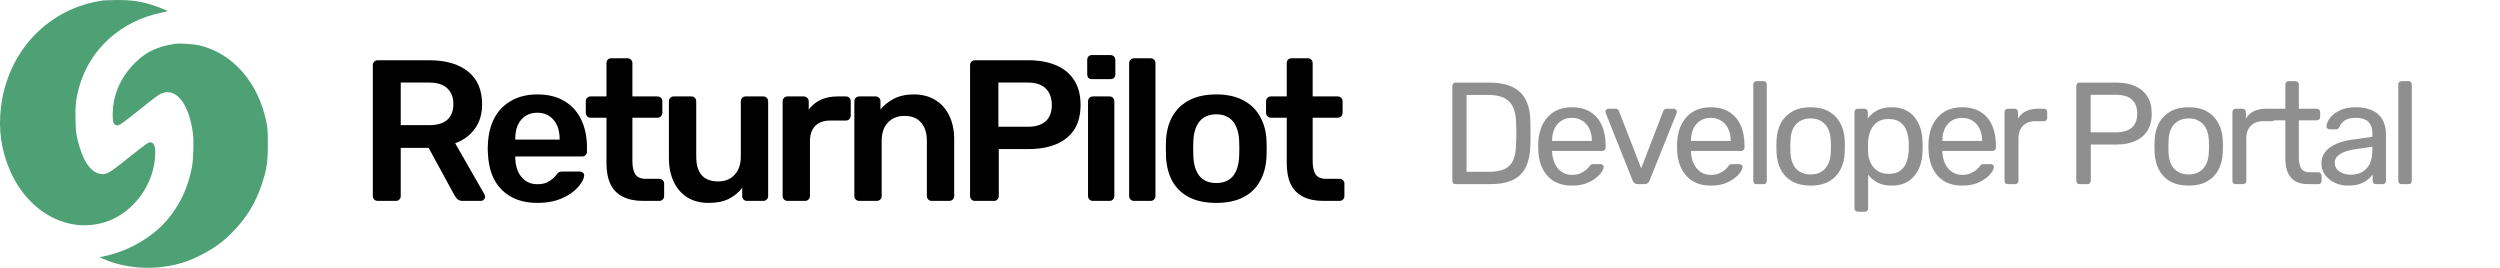
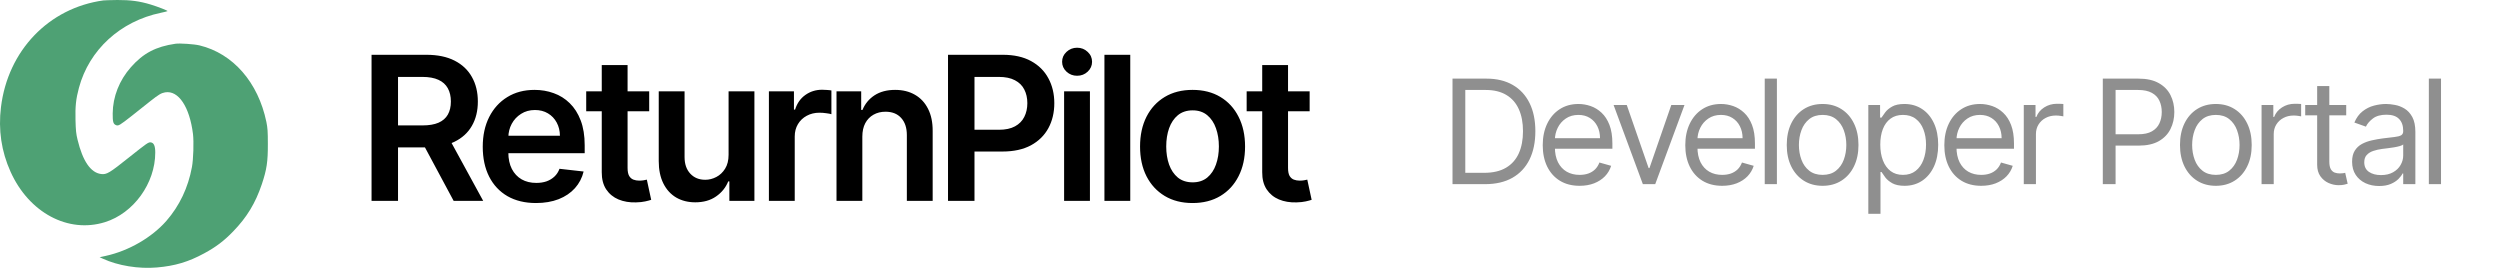
<svg xmlns="http://www.w3.org/2000/svg" width="224" height="24" viewBox="0 0 224 24" fill="none">
  <path d="M9.264 0.038C4.373 0.708 0.703 4.532 0.087 9.599C-0.162 11.633 0.122 13.564 0.945 15.387C2.597 19.058 6.102 20.932 9.4 19.906C11.969 19.109 13.911 16.426 13.911 13.666C13.911 13.06 13.781 12.78 13.491 12.754C13.296 12.735 13.136 12.85 11.596 14.074C9.791 15.514 9.56 15.655 9.051 15.591C8.121 15.47 7.411 14.431 6.949 12.518C6.819 11.989 6.789 11.69 6.765 10.766C6.736 9.529 6.801 8.879 7.073 7.866C7.985 4.468 10.785 1.9 14.409 1.148C14.728 1.077 15.001 1.014 15.012 0.995C15.048 0.956 14.172 0.612 13.509 0.408C12.526 0.109 11.691 -0.006 10.519 0C9.927 0.007 9.364 0.026 9.264 0.038Z" fill="#4EA174" />
  <path d="M15.717 3.92C13.959 4.175 12.834 4.768 11.732 6.017C10.691 7.196 10.11 8.662 10.098 10.16C10.092 10.925 10.146 11.11 10.395 11.212C10.608 11.301 10.726 11.231 11.821 10.37C12.366 9.937 13.112 9.351 13.467 9.064C14.237 8.458 14.444 8.337 14.799 8.274C15.989 8.076 16.99 9.574 17.292 12.009C17.375 12.703 17.327 14.284 17.197 14.973C16.854 16.821 16.09 18.427 14.918 19.778C13.609 21.276 11.543 22.474 9.477 22.927L8.926 23.048L9.21 23.176C10.566 23.807 12.437 24.106 14.047 23.966C15.687 23.826 16.889 23.462 18.287 22.704C19.34 22.137 20.075 21.582 20.886 20.741C22.123 19.466 22.887 18.204 23.461 16.502C23.899 15.196 24.006 14.488 24 12.901C24 11.766 23.976 11.467 23.869 10.931C23.135 7.381 20.88 4.793 17.878 4.067C17.398 3.952 16.102 3.863 15.717 3.92Z" fill="#4EA174" />
-   <path d="M33.836 18C33.716 18 33.614 17.958 33.53 17.874C33.446 17.79 33.404 17.688 33.404 17.568V5.85C33.404 5.718 33.446 5.61 33.53 5.526C33.614 5.442 33.716 5.4 33.836 5.4H38.498C39.95 5.4 41.096 5.736 41.936 6.408C42.776 7.08 43.196 8.058 43.196 9.342C43.196 10.23 42.974 10.968 42.53 11.556C42.098 12.144 41.516 12.57 40.784 12.834L43.412 17.424C43.448 17.496 43.466 17.562 43.466 17.622C43.466 17.73 43.424 17.82 43.34 17.892C43.268 17.964 43.184 18 43.088 18H41.45C41.246 18 41.09 17.946 40.982 17.838C40.874 17.73 40.79 17.622 40.73 17.514L38.408 13.248H35.906V17.568C35.906 17.688 35.864 17.79 35.78 17.874C35.708 17.958 35.606 18 35.474 18H33.836ZM35.906 11.214H38.444C39.176 11.214 39.722 11.052 40.082 10.728C40.442 10.392 40.622 9.924 40.622 9.324C40.622 8.724 40.442 8.256 40.082 7.92C39.734 7.572 39.188 7.398 38.444 7.398H35.906V11.214ZM48.146 18.18C46.814 18.18 45.758 17.796 44.978 17.028C44.198 16.26 43.778 15.168 43.718 13.752C43.706 13.632 43.7 13.482 43.7 13.302C43.7 13.11 43.706 12.96 43.718 12.852C43.766 11.952 43.97 11.172 44.33 10.512C44.702 9.852 45.212 9.348 45.86 9C46.508 8.64 47.27 8.46 48.146 8.46C49.118 8.46 49.934 8.664 50.594 9.072C51.254 9.468 51.752 10.026 52.088 10.746C52.424 11.454 52.592 12.276 52.592 13.212V13.59C52.592 13.71 52.55 13.812 52.466 13.896C52.382 13.98 52.274 14.022 52.142 14.022H46.166C46.166 14.022 46.166 14.04 46.166 14.076C46.166 14.112 46.166 14.142 46.166 14.166C46.178 14.586 46.256 14.976 46.4 15.336C46.556 15.684 46.778 15.966 47.066 16.182C47.366 16.398 47.72 16.506 48.128 16.506C48.464 16.506 48.746 16.458 48.974 16.362C49.202 16.254 49.388 16.134 49.532 16.002C49.676 15.87 49.778 15.762 49.838 15.678C49.946 15.534 50.03 15.45 50.09 15.426C50.162 15.39 50.264 15.372 50.396 15.372H51.944C52.064 15.372 52.16 15.408 52.232 15.48C52.316 15.552 52.352 15.642 52.34 15.75C52.328 15.942 52.226 16.176 52.034 16.452C51.854 16.728 51.59 16.998 51.242 17.262C50.894 17.526 50.456 17.748 49.928 17.928C49.412 18.096 48.818 18.18 48.146 18.18ZM46.166 12.51H50.144V12.456C50.144 11.988 50.066 11.58 49.91 11.232C49.754 10.884 49.526 10.608 49.226 10.404C48.926 10.2 48.566 10.098 48.146 10.098C47.726 10.098 47.366 10.2 47.066 10.404C46.766 10.608 46.538 10.884 46.382 11.232C46.238 11.58 46.166 11.988 46.166 12.456V12.51ZM57.617 18C56.897 18 56.291 17.874 55.799 17.622C55.307 17.37 54.941 16.998 54.701 16.506C54.461 16.002 54.341 15.378 54.341 14.634V10.548H52.919C52.799 10.548 52.697 10.506 52.613 10.422C52.529 10.338 52.487 10.236 52.487 10.116V9.072C52.487 8.952 52.529 8.85 52.613 8.766C52.697 8.682 52.799 8.64 52.919 8.64H54.341V5.652C54.341 5.532 54.377 5.43 54.449 5.346C54.533 5.262 54.641 5.22 54.773 5.22H56.231C56.351 5.22 56.453 5.262 56.537 5.346C56.621 5.43 56.663 5.532 56.663 5.652V8.64H58.913C59.033 8.64 59.135 8.682 59.219 8.766C59.303 8.85 59.345 8.952 59.345 9.072V10.116C59.345 10.236 59.303 10.338 59.219 10.422C59.135 10.506 59.033 10.548 58.913 10.548H56.663V14.454C56.663 14.946 56.747 15.33 56.915 15.606C57.095 15.882 57.401 16.02 57.833 16.02H59.075C59.195 16.02 59.297 16.062 59.381 16.146C59.465 16.23 59.507 16.332 59.507 16.452V17.568C59.507 17.688 59.465 17.79 59.381 17.874C59.297 17.958 59.195 18 59.075 18H57.617ZM63.498 18.18C62.766 18.18 62.13 18.018 61.59 17.694C61.062 17.358 60.654 16.89 60.366 16.29C60.078 15.678 59.934 14.958 59.934 14.13V9.072C59.934 8.952 59.976 8.85 60.06 8.766C60.144 8.682 60.246 8.64 60.366 8.64H61.95C62.082 8.64 62.184 8.682 62.256 8.766C62.34 8.85 62.382 8.952 62.382 9.072V14.022C62.382 15.51 63.036 16.254 64.344 16.254C64.968 16.254 65.46 16.056 65.82 15.66C66.192 15.264 66.378 14.718 66.378 14.022V9.072C66.378 8.952 66.42 8.85 66.504 8.766C66.588 8.682 66.69 8.64 66.81 8.64H68.394C68.514 8.64 68.616 8.682 68.7 8.766C68.784 8.85 68.826 8.952 68.826 9.072V17.568C68.826 17.688 68.784 17.79 68.7 17.874C68.616 17.958 68.514 18 68.394 18H66.936C66.804 18 66.696 17.958 66.612 17.874C66.54 17.79 66.504 17.688 66.504 17.568V16.83C66.18 17.25 65.778 17.58 65.298 17.82C64.818 18.06 64.218 18.18 63.498 18.18ZM70.556 18C70.436 18 70.334 17.958 70.25 17.874C70.166 17.79 70.124 17.688 70.124 17.568V9.09C70.124 8.958 70.166 8.85 70.25 8.766C70.334 8.682 70.436 8.64 70.556 8.64H72.014C72.134 8.64 72.236 8.682 72.32 8.766C72.416 8.85 72.464 8.958 72.464 9.09V9.828C72.74 9.444 73.094 9.15 73.526 8.946C73.97 8.742 74.48 8.64 75.056 8.64H75.794C75.926 8.64 76.028 8.682 76.1 8.766C76.184 8.85 76.226 8.952 76.226 9.072V10.368C76.226 10.488 76.184 10.59 76.1 10.674C76.028 10.758 75.926 10.8 75.794 10.8H74.39C73.814 10.8 73.364 10.962 73.04 11.286C72.728 11.61 72.572 12.054 72.572 12.618V17.568C72.572 17.688 72.53 17.79 72.446 17.874C72.362 17.958 72.254 18 72.122 18H70.556ZM76.982 18C76.862 18 76.76 17.958 76.676 17.874C76.592 17.79 76.55 17.688 76.55 17.568V9.072C76.55 8.952 76.592 8.85 76.676 8.766C76.76 8.682 76.862 8.64 76.982 8.64H78.458C78.578 8.64 78.68 8.682 78.764 8.766C78.848 8.85 78.89 8.952 78.89 9.072V9.81C79.202 9.426 79.598 9.108 80.078 8.856C80.57 8.592 81.176 8.46 81.896 8.46C82.628 8.46 83.264 8.628 83.804 8.964C84.344 9.288 84.758 9.75 85.046 10.35C85.346 10.95 85.496 11.67 85.496 12.51V17.568C85.496 17.688 85.454 17.79 85.37 17.874C85.286 17.958 85.184 18 85.064 18H83.48C83.36 18 83.258 17.958 83.174 17.874C83.09 17.79 83.048 17.688 83.048 17.568V12.618C83.048 11.922 82.874 11.376 82.526 10.98C82.19 10.584 81.698 10.386 81.05 10.386C80.426 10.386 79.928 10.584 79.556 10.98C79.184 11.376 78.998 11.922 78.998 12.618V17.568C78.998 17.688 78.956 17.79 78.872 17.874C78.788 17.958 78.686 18 78.566 18H76.982ZM87.35 18C87.23 18 87.128 17.958 87.044 17.874C86.96 17.79 86.918 17.688 86.918 17.568V5.85C86.918 5.718 86.96 5.61 87.044 5.526C87.128 5.442 87.23 5.4 87.35 5.4H92.174C93.11 5.4 93.926 5.55 94.622 5.85C95.318 6.138 95.858 6.582 96.242 7.182C96.626 7.77 96.818 8.508 96.818 9.396C96.818 10.296 96.626 11.04 96.242 11.628C95.858 12.204 95.318 12.636 94.622 12.924C93.926 13.212 93.11 13.356 92.174 13.356H89.492V17.568C89.492 17.688 89.45 17.79 89.366 17.874C89.294 17.958 89.192 18 89.06 18H87.35ZM89.456 11.358H92.084C92.78 11.358 93.314 11.196 93.686 10.872C94.058 10.536 94.244 10.044 94.244 9.396C94.244 8.796 94.07 8.316 93.722 7.956C93.374 7.584 92.828 7.398 92.084 7.398H89.456V11.358ZM97.919 18C97.799 18 97.697 17.958 97.613 17.874C97.529 17.79 97.487 17.688 97.487 17.568V9.072C97.487 8.952 97.529 8.85 97.613 8.766C97.697 8.682 97.799 8.64 97.919 8.64H99.413C99.545 8.64 99.647 8.682 99.719 8.766C99.803 8.85 99.845 8.952 99.845 9.072V17.568C99.845 17.688 99.803 17.79 99.719 17.874C99.647 17.958 99.545 18 99.413 18H97.919ZM97.847 7.092C97.715 7.092 97.607 7.056 97.523 6.984C97.451 6.9 97.415 6.792 97.415 6.66V5.364C97.415 5.244 97.451 5.142 97.523 5.058C97.607 4.974 97.715 4.932 97.847 4.932H99.485C99.617 4.932 99.725 4.974 99.809 5.058C99.893 5.142 99.935 5.244 99.935 5.364V6.66C99.935 6.792 99.893 6.9 99.809 6.984C99.725 7.056 99.617 7.092 99.485 7.092H97.847ZM101.603 18C101.483 18 101.381 17.958 101.297 17.874C101.213 17.79 101.171 17.688 101.171 17.568V5.652C101.171 5.532 101.213 5.43 101.297 5.346C101.381 5.262 101.483 5.22 101.603 5.22H103.097C103.217 5.22 103.319 5.262 103.403 5.346C103.487 5.43 103.529 5.532 103.529 5.652V17.568C103.529 17.688 103.487 17.79 103.403 17.874C103.319 17.958 103.217 18 103.097 18H101.603ZM108.977 18.18C108.017 18.18 107.207 18.012 106.547 17.676C105.899 17.34 105.401 16.866 105.053 16.254C104.717 15.642 104.525 14.928 104.477 14.112C104.465 13.896 104.459 13.632 104.459 13.32C104.459 13.008 104.465 12.744 104.477 12.528C104.525 11.7 104.723 10.986 105.071 10.386C105.431 9.774 105.935 9.3 106.583 8.964C107.243 8.628 108.041 8.46 108.977 8.46C109.913 8.46 110.705 8.628 111.353 8.964C112.013 9.3 112.517 9.774 112.865 10.386C113.225 10.986 113.429 11.7 113.477 12.528C113.489 12.744 113.495 13.008 113.495 13.32C113.495 13.632 113.489 13.896 113.477 14.112C113.429 14.928 113.231 15.642 112.883 16.254C112.547 16.866 112.049 17.34 111.389 17.676C110.741 18.012 109.937 18.18 108.977 18.18ZM108.977 16.398C109.613 16.398 110.105 16.2 110.453 15.804C110.801 15.396 110.993 14.802 111.029 14.022C111.041 13.842 111.047 13.608 111.047 13.32C111.047 13.032 111.041 12.798 111.029 12.618C110.993 11.85 110.801 11.262 110.453 10.854C110.105 10.446 109.613 10.242 108.977 10.242C108.341 10.242 107.849 10.446 107.501 10.854C107.153 11.262 106.961 11.85 106.925 12.618C106.913 12.798 106.907 13.032 106.907 13.32C106.907 13.608 106.913 13.842 106.925 14.022C106.961 14.802 107.153 15.396 107.501 15.804C107.849 16.2 108.341 16.398 108.977 16.398ZM118.569 18C117.849 18 117.243 17.874 116.751 17.622C116.259 17.37 115.893 16.998 115.653 16.506C115.413 16.002 115.293 15.378 115.293 14.634V10.548H113.871C113.751 10.548 113.649 10.506 113.565 10.422C113.481 10.338 113.439 10.236 113.439 10.116V9.072C113.439 8.952 113.481 8.85 113.565 8.766C113.649 8.682 113.751 8.64 113.871 8.64H115.293V5.652C115.293 5.532 115.329 5.43 115.401 5.346C115.485 5.262 115.593 5.22 115.725 5.22H117.183C117.303 5.22 117.405 5.262 117.489 5.346C117.573 5.43 117.615 5.532 117.615 5.652V8.64H119.865C119.985 8.64 120.087 8.682 120.171 8.766C120.255 8.85 120.297 8.952 120.297 9.072V10.116C120.297 10.236 120.255 10.338 120.171 10.422C120.087 10.506 119.985 10.548 119.865 10.548H117.615V14.454C117.615 14.946 117.699 15.33 117.867 15.606C118.047 15.882 118.353 16.02 118.785 16.02H120.027C120.147 16.02 120.249 16.062 120.333 16.146C120.417 16.23 120.459 16.332 120.459 16.452V17.568C120.459 17.688 120.417 17.79 120.333 17.874C120.249 17.958 120.147 18 120.027 18H118.569Z" fill="black" />
-   <path d="M130.43 16.5C130.335 16.5 130.261 16.474 130.209 16.422C130.157 16.361 130.131 16.288 130.131 16.201V7.712C130.131 7.617 130.157 7.543 130.209 7.491C130.261 7.43 130.335 7.4 130.43 7.4H133.381C134.274 7.4 134.993 7.534 135.539 7.803C136.085 8.072 136.484 8.47 136.735 8.999C136.986 9.519 137.116 10.16 137.125 10.923C137.134 11.313 137.138 11.655 137.138 11.95C137.138 12.245 137.134 12.583 137.125 12.964C137.108 13.761 136.973 14.424 136.722 14.953C136.479 15.473 136.089 15.863 135.552 16.123C135.023 16.374 134.321 16.5 133.446 16.5H130.43ZM131.405 15.395H133.381C133.979 15.395 134.456 15.313 134.811 15.148C135.166 14.983 135.422 14.719 135.578 14.355C135.743 13.991 135.829 13.51 135.838 12.912C135.855 12.652 135.864 12.427 135.864 12.236C135.864 12.037 135.864 11.842 135.864 11.651C135.864 11.452 135.855 11.226 135.838 10.975C135.821 10.134 135.621 9.515 135.24 9.116C134.859 8.709 134.217 8.505 133.316 8.505H131.405V15.395ZM140.836 16.63C139.943 16.63 139.233 16.357 138.704 15.811C138.175 15.256 137.885 14.502 137.833 13.549C137.824 13.436 137.82 13.293 137.82 13.12C137.82 12.938 137.824 12.791 137.833 12.678C137.868 12.063 138.011 11.525 138.262 11.066C138.513 10.598 138.856 10.238 139.289 9.987C139.731 9.736 140.247 9.61 140.836 9.61C141.495 9.61 142.045 9.749 142.487 10.026C142.938 10.303 143.28 10.698 143.514 11.209C143.748 11.72 143.865 12.318 143.865 13.003V13.224C143.865 13.319 143.835 13.393 143.774 13.445C143.722 13.497 143.653 13.523 143.566 13.523H139.068C139.068 13.532 139.068 13.549 139.068 13.575C139.068 13.601 139.068 13.623 139.068 13.64C139.085 13.995 139.163 14.329 139.302 14.641C139.441 14.944 139.64 15.191 139.9 15.382C140.16 15.573 140.472 15.668 140.836 15.668C141.148 15.668 141.408 15.62 141.616 15.525C141.824 15.43 141.993 15.326 142.123 15.213C142.253 15.092 142.34 15.001 142.383 14.94C142.461 14.827 142.522 14.762 142.565 14.745C142.608 14.719 142.678 14.706 142.773 14.706H143.397C143.484 14.706 143.553 14.732 143.605 14.784C143.666 14.827 143.692 14.892 143.683 14.979C143.674 15.109 143.605 15.269 143.475 15.46C143.345 15.642 143.159 15.824 142.916 16.006C142.673 16.188 142.379 16.34 142.032 16.461C141.685 16.574 141.287 16.63 140.836 16.63ZM139.068 12.626H142.63V12.587C142.63 12.197 142.556 11.85 142.409 11.547C142.27 11.244 142.067 11.005 141.798 10.832C141.529 10.65 141.209 10.559 140.836 10.559C140.463 10.559 140.143 10.65 139.874 10.832C139.614 11.005 139.415 11.244 139.276 11.547C139.137 11.85 139.068 12.197 139.068 12.587V12.626ZM146.764 16.5C146.634 16.5 146.53 16.47 146.452 16.409C146.382 16.348 146.326 16.27 146.283 16.175L143.878 10.143C143.86 10.1 143.852 10.056 143.852 10.013C143.852 9.935 143.878 9.87 143.93 9.818C143.982 9.766 144.047 9.74 144.125 9.74H144.749C144.844 9.74 144.918 9.766 144.97 9.818C145.022 9.87 145.052 9.918 145.061 9.961L147.05 15.083L149.026 9.961C149.043 9.918 149.073 9.87 149.117 9.818C149.169 9.766 149.242 9.74 149.338 9.74H149.975C150.044 9.74 150.105 9.766 150.157 9.818C150.217 9.87 150.248 9.935 150.248 10.013C150.248 10.056 150.239 10.1 150.222 10.143L147.804 16.175C147.769 16.27 147.713 16.348 147.635 16.409C147.565 16.47 147.461 16.5 147.323 16.5H146.764ZM153.279 16.63C152.386 16.63 151.675 16.357 151.147 15.811C150.618 15.256 150.328 14.502 150.276 13.549C150.267 13.436 150.263 13.293 150.263 13.12C150.263 12.938 150.267 12.791 150.276 12.678C150.31 12.063 150.453 11.525 150.705 11.066C150.956 10.598 151.298 10.238 151.732 9.987C152.174 9.736 152.689 9.61 153.279 9.61C153.937 9.61 154.488 9.749 154.93 10.026C155.38 10.303 155.723 10.698 155.957 11.209C156.191 11.72 156.308 12.318 156.308 13.003V13.224C156.308 13.319 156.277 13.393 156.217 13.445C156.165 13.497 156.095 13.523 156.009 13.523H151.511C151.511 13.532 151.511 13.549 151.511 13.575C151.511 13.601 151.511 13.623 151.511 13.64C151.528 13.995 151.606 14.329 151.745 14.641C151.883 14.944 152.083 15.191 152.343 15.382C152.603 15.573 152.915 15.668 153.279 15.668C153.591 15.668 153.851 15.62 154.059 15.525C154.267 15.43 154.436 15.326 154.566 15.213C154.696 15.092 154.782 15.001 154.826 14.94C154.904 14.827 154.964 14.762 155.008 14.745C155.051 14.719 155.12 14.706 155.216 14.706H155.84C155.926 14.706 155.996 14.732 156.048 14.784C156.108 14.827 156.134 14.892 156.126 14.979C156.117 15.109 156.048 15.269 155.918 15.46C155.788 15.642 155.601 15.824 155.359 16.006C155.116 16.188 154.821 16.34 154.475 16.461C154.128 16.574 153.729 16.63 153.279 16.63ZM151.511 12.626H155.073V12.587C155.073 12.197 154.999 11.85 154.852 11.547C154.713 11.244 154.509 11.005 154.241 10.832C153.972 10.65 153.651 10.559 153.279 10.559C152.906 10.559 152.585 10.65 152.317 10.832C152.057 11.005 151.857 11.244 151.719 11.547C151.58 11.85 151.511 12.197 151.511 12.587V12.626ZM157.394 16.5C157.308 16.5 157.234 16.474 157.173 16.422C157.121 16.361 157.095 16.288 157.095 16.201V7.569C157.095 7.482 157.121 7.413 157.173 7.361C157.234 7.3 157.308 7.27 157.394 7.27H158.005C158.101 7.27 158.174 7.3 158.226 7.361C158.278 7.413 158.304 7.482 158.304 7.569V16.201C158.304 16.288 158.278 16.361 158.226 16.422C158.174 16.474 158.101 16.5 158.005 16.5H157.394ZM162.232 16.63C161.574 16.63 161.023 16.504 160.581 16.253C160.139 16.002 159.801 15.655 159.567 15.213C159.333 14.762 159.203 14.251 159.177 13.679C159.169 13.532 159.164 13.345 159.164 13.12C159.164 12.886 159.169 12.7 159.177 12.561C159.203 11.98 159.333 11.469 159.567 11.027C159.81 10.585 160.152 10.238 160.594 9.987C161.036 9.736 161.582 9.61 162.232 9.61C162.882 9.61 163.428 9.736 163.87 9.987C164.312 10.238 164.65 10.585 164.884 11.027C165.127 11.469 165.261 11.98 165.287 12.561C165.296 12.7 165.3 12.886 165.3 13.12C165.3 13.345 165.296 13.532 165.287 13.679C165.261 14.251 165.131 14.762 164.897 15.213C164.663 15.655 164.325 16.002 163.883 16.253C163.441 16.504 162.891 16.63 162.232 16.63ZM162.232 15.629C162.77 15.629 163.199 15.46 163.519 15.122C163.84 14.775 164.013 14.273 164.039 13.614C164.048 13.484 164.052 13.319 164.052 13.12C164.052 12.921 164.048 12.756 164.039 12.626C164.013 11.967 163.84 11.469 163.519 11.131C163.199 10.784 162.77 10.611 162.232 10.611C161.695 10.611 161.262 10.784 160.932 11.131C160.612 11.469 160.443 11.967 160.425 12.626C160.417 12.756 160.412 12.921 160.412 13.12C160.412 13.319 160.417 13.484 160.425 13.614C160.443 14.273 160.612 14.775 160.932 15.122C161.262 15.46 161.695 15.629 162.232 15.629ZM166.46 18.97C166.374 18.97 166.3 18.94 166.239 18.879C166.187 18.827 166.161 18.758 166.161 18.671V10.039C166.161 9.952 166.187 9.883 166.239 9.831C166.3 9.77 166.374 9.74 166.46 9.74H167.058C167.145 9.74 167.214 9.77 167.266 9.831C167.327 9.883 167.357 9.952 167.357 10.039V10.611C167.565 10.325 167.843 10.087 168.189 9.896C168.536 9.705 168.969 9.61 169.489 9.61C169.975 9.61 170.386 9.692 170.724 9.857C171.071 10.022 171.353 10.247 171.569 10.533C171.795 10.819 171.964 11.144 172.076 11.508C172.189 11.872 172.25 12.262 172.258 12.678C172.267 12.817 172.271 12.964 172.271 13.12C172.271 13.276 172.267 13.423 172.258 13.562C172.25 13.969 172.189 14.359 172.076 14.732C171.964 15.096 171.795 15.421 171.569 15.707C171.353 15.984 171.071 16.21 170.724 16.383C170.386 16.548 169.975 16.63 169.489 16.63C168.987 16.63 168.562 16.539 168.215 16.357C167.877 16.166 167.6 15.932 167.383 15.655V18.671C167.383 18.758 167.357 18.827 167.305 18.879C167.253 18.94 167.18 18.97 167.084 18.97H166.46ZM169.216 15.577C169.667 15.577 170.018 15.482 170.269 15.291C170.529 15.092 170.716 14.836 170.828 14.524C170.941 14.203 171.006 13.861 171.023 13.497C171.032 13.246 171.032 12.994 171.023 12.743C171.006 12.379 170.941 12.041 170.828 11.729C170.716 11.408 170.529 11.153 170.269 10.962C170.018 10.763 169.667 10.663 169.216 10.663C168.792 10.663 168.445 10.763 168.176 10.962C167.916 11.161 167.721 11.417 167.591 11.729C167.47 12.032 167.401 12.344 167.383 12.665C167.375 12.804 167.37 12.968 167.37 13.159C167.37 13.35 167.375 13.519 167.383 13.666C167.392 13.969 167.461 14.268 167.591 14.563C167.73 14.858 167.934 15.1 168.202 15.291C168.471 15.482 168.809 15.577 169.216 15.577ZM175.803 16.63C174.911 16.63 174.2 16.357 173.671 15.811C173.143 15.256 172.852 14.502 172.8 13.549C172.792 13.436 172.787 13.293 172.787 13.12C172.787 12.938 172.792 12.791 172.8 12.678C172.835 12.063 172.978 11.525 173.229 11.066C173.481 10.598 173.823 10.238 174.256 9.987C174.698 9.736 175.214 9.61 175.803 9.61C176.462 9.61 177.012 9.749 177.454 10.026C177.905 10.303 178.247 10.698 178.481 11.209C178.715 11.72 178.832 12.318 178.832 13.003V13.224C178.832 13.319 178.802 13.393 178.741 13.445C178.689 13.497 178.62 13.523 178.533 13.523H174.035C174.035 13.532 174.035 13.549 174.035 13.575C174.035 13.601 174.035 13.623 174.035 13.64C174.053 13.995 174.131 14.329 174.269 14.641C174.408 14.944 174.607 15.191 174.867 15.382C175.127 15.573 175.439 15.668 175.803 15.668C176.115 15.668 176.375 15.62 176.583 15.525C176.791 15.43 176.96 15.326 177.09 15.213C177.22 15.092 177.307 15.001 177.35 14.94C177.428 14.827 177.489 14.762 177.532 14.745C177.576 14.719 177.645 14.706 177.74 14.706H178.364C178.451 14.706 178.52 14.732 178.572 14.784C178.633 14.827 178.659 14.892 178.65 14.979C178.642 15.109 178.572 15.269 178.442 15.46C178.312 15.642 178.126 15.824 177.883 16.006C177.641 16.188 177.346 16.34 176.999 16.461C176.653 16.574 176.254 16.63 175.803 16.63ZM174.035 12.626H177.597V12.587C177.597 12.197 177.524 11.85 177.376 11.547C177.238 11.244 177.034 11.005 176.765 10.832C176.497 10.65 176.176 10.559 175.803 10.559C175.431 10.559 175.11 10.65 174.841 10.832C174.581 11.005 174.382 11.244 174.243 11.547C174.105 11.85 174.035 12.197 174.035 12.587V12.626ZM179.906 16.5C179.819 16.5 179.745 16.474 179.685 16.422C179.633 16.361 179.607 16.288 179.607 16.201V10.052C179.607 9.965 179.633 9.892 179.685 9.831C179.745 9.77 179.819 9.74 179.906 9.74H180.504C180.59 9.74 180.664 9.77 180.725 9.831C180.785 9.892 180.816 9.965 180.816 10.052V10.624C180.989 10.329 181.227 10.108 181.531 9.961C181.834 9.814 182.198 9.74 182.623 9.74H183.143C183.229 9.74 183.299 9.77 183.351 9.831C183.403 9.883 183.429 9.952 183.429 10.039V10.572C183.429 10.659 183.403 10.728 183.351 10.78C183.299 10.832 183.229 10.858 183.143 10.858H182.363C181.895 10.858 181.526 10.997 181.258 11.274C180.989 11.543 180.855 11.911 180.855 12.379V16.201C180.855 16.288 180.824 16.361 180.764 16.422C180.703 16.474 180.629 16.5 180.543 16.5H179.906ZM186.335 16.5C186.24 16.5 186.166 16.474 186.114 16.422C186.062 16.361 186.036 16.288 186.036 16.201V7.712C186.036 7.617 186.062 7.543 186.114 7.491C186.166 7.43 186.24 7.4 186.335 7.4H189.637C190.278 7.4 190.833 7.504 191.301 7.712C191.778 7.92 192.146 8.232 192.406 8.648C192.666 9.055 192.796 9.567 192.796 10.182C192.796 10.797 192.666 11.309 192.406 11.716C192.146 12.123 191.778 12.431 191.301 12.639C190.833 12.847 190.278 12.951 189.637 12.951H187.336V16.201C187.336 16.288 187.306 16.361 187.245 16.422C187.193 16.474 187.119 16.5 187.024 16.5H186.335ZM187.323 11.859H189.572C190.213 11.859 190.694 11.716 191.015 11.43C191.336 11.144 191.496 10.728 191.496 10.182C191.496 9.645 191.34 9.229 191.028 8.934C190.716 8.639 190.231 8.492 189.572 8.492H187.323V11.859ZM196.108 16.63C195.449 16.63 194.899 16.504 194.457 16.253C194.015 16.002 193.677 15.655 193.443 15.213C193.209 14.762 193.079 14.251 193.053 13.679C193.044 13.532 193.04 13.345 193.04 13.12C193.04 12.886 193.044 12.7 193.053 12.561C193.079 11.98 193.209 11.469 193.443 11.027C193.686 10.585 194.028 10.238 194.47 9.987C194.912 9.736 195.458 9.61 196.108 9.61C196.758 9.61 197.304 9.736 197.746 9.987C198.188 10.238 198.526 10.585 198.76 11.027C199.003 11.469 199.137 11.98 199.163 12.561C199.172 12.7 199.176 12.886 199.176 13.12C199.176 13.345 199.172 13.532 199.163 13.679C199.137 14.251 199.007 14.762 198.773 15.213C198.539 15.655 198.201 16.002 197.759 16.253C197.317 16.504 196.767 16.63 196.108 16.63ZM196.108 15.629C196.645 15.629 197.074 15.46 197.395 15.122C197.716 14.775 197.889 14.273 197.915 13.614C197.924 13.484 197.928 13.319 197.928 13.12C197.928 12.921 197.924 12.756 197.915 12.626C197.889 11.967 197.716 11.469 197.395 11.131C197.074 10.784 196.645 10.611 196.108 10.611C195.571 10.611 195.137 10.784 194.808 11.131C194.487 11.469 194.318 11.967 194.301 12.626C194.292 12.756 194.288 12.921 194.288 13.12C194.288 13.319 194.292 13.484 194.301 13.614C194.318 14.273 194.487 14.775 194.808 15.122C195.137 15.46 195.571 15.629 196.108 15.629ZM200.323 16.5C200.236 16.5 200.163 16.474 200.102 16.422C200.05 16.361 200.024 16.288 200.024 16.201V10.052C200.024 9.965 200.05 9.892 200.102 9.831C200.163 9.77 200.236 9.74 200.323 9.74H200.921C201.008 9.74 201.081 9.77 201.142 9.831C201.203 9.892 201.233 9.965 201.233 10.052V10.624C201.406 10.329 201.645 10.108 201.948 9.961C202.251 9.814 202.615 9.74 203.04 9.74H203.56C203.647 9.74 203.716 9.77 203.768 9.831C203.82 9.883 203.846 9.952 203.846 10.039V10.572C203.846 10.659 203.82 10.728 203.768 10.78C203.716 10.832 203.647 10.858 203.56 10.858H202.78C202.312 10.858 201.944 10.997 201.675 11.274C201.406 11.543 201.272 11.911 201.272 12.379V16.201C201.272 16.288 201.242 16.361 201.181 16.422C201.12 16.474 201.047 16.5 200.96 16.5H200.323ZM206.821 16.5C206.336 16.5 205.942 16.409 205.638 16.227C205.335 16.036 205.114 15.772 204.975 15.434C204.837 15.087 204.767 14.68 204.767 14.212V10.78H203.753C203.667 10.78 203.593 10.754 203.532 10.702C203.48 10.641 203.454 10.568 203.454 10.481V10.039C203.454 9.952 203.48 9.883 203.532 9.831C203.593 9.77 203.667 9.74 203.753 9.74H204.767V7.569C204.767 7.482 204.793 7.413 204.845 7.361C204.906 7.3 204.98 7.27 205.066 7.27H205.677C205.764 7.27 205.833 7.3 205.885 7.361C205.946 7.413 205.976 7.482 205.976 7.569V9.74H207.588C207.675 9.74 207.744 9.77 207.796 9.831C207.857 9.883 207.887 9.952 207.887 10.039V10.481C207.887 10.568 207.857 10.641 207.796 10.702C207.744 10.754 207.675 10.78 207.588 10.78H205.976V14.121C205.976 14.528 206.046 14.849 206.184 15.083C206.323 15.317 206.57 15.434 206.925 15.434H207.718C207.805 15.434 207.874 15.464 207.926 15.525C207.987 15.577 208.017 15.646 208.017 15.733V16.201C208.017 16.288 207.987 16.361 207.926 16.422C207.874 16.474 207.805 16.5 207.718 16.5H206.821ZM210.365 16.63C209.932 16.63 209.538 16.543 209.182 16.37C208.827 16.197 208.541 15.963 208.324 15.668C208.108 15.373 207.999 15.04 207.999 14.667C207.999 14.069 208.242 13.592 208.727 13.237C209.213 12.882 209.845 12.648 210.625 12.535L212.562 12.262V11.885C212.562 11.469 212.441 11.144 212.198 10.91C211.964 10.676 211.579 10.559 211.041 10.559C210.651 10.559 210.335 10.637 210.092 10.793C209.858 10.949 209.694 11.148 209.598 11.391C209.546 11.521 209.455 11.586 209.325 11.586H208.74C208.645 11.586 208.571 11.56 208.519 11.508C208.476 11.447 208.454 11.378 208.454 11.3C208.454 11.17 208.502 11.01 208.597 10.819C208.701 10.628 208.857 10.442 209.065 10.26C209.273 10.078 209.538 9.926 209.858 9.805C210.188 9.675 210.586 9.61 211.054 9.61C211.574 9.61 212.012 9.679 212.367 9.818C212.723 9.948 213 10.126 213.199 10.351C213.407 10.576 213.555 10.832 213.641 11.118C213.737 11.404 213.784 11.694 213.784 11.989V16.201C213.784 16.288 213.754 16.361 213.693 16.422C213.641 16.474 213.572 16.5 213.485 16.5H212.887C212.792 16.5 212.718 16.474 212.666 16.422C212.614 16.361 212.588 16.288 212.588 16.201V15.642C212.476 15.798 212.324 15.954 212.133 16.11C211.943 16.257 211.704 16.383 211.418 16.487C211.132 16.582 210.781 16.63 210.365 16.63ZM210.638 15.655C210.994 15.655 211.319 15.581 211.613 15.434C211.908 15.278 212.138 15.04 212.302 14.719C212.476 14.398 212.562 13.995 212.562 13.51V13.146L211.054 13.367C210.439 13.454 209.975 13.601 209.663 13.809C209.351 14.008 209.195 14.264 209.195 14.576C209.195 14.819 209.265 15.022 209.403 15.187C209.551 15.343 209.733 15.46 209.949 15.538C210.175 15.616 210.404 15.655 210.638 15.655ZM215.185 16.5C215.099 16.5 215.025 16.474 214.964 16.422C214.912 16.361 214.886 16.288 214.886 16.201V7.569C214.886 7.482 214.912 7.413 214.964 7.361C215.025 7.3 215.099 7.27 215.185 7.27H215.796C215.892 7.27 215.965 7.3 216.017 7.361C216.069 7.413 216.095 7.482 216.095 7.569V16.201C216.095 16.288 216.069 16.361 216.017 16.422C215.965 16.474 215.892 16.5 215.796 16.5H215.185Z" fill="#8F8F8F" />
+   <path d="M33.291 18V4.909H38.2C39.206 4.909 40.05 5.084 40.731 5.433C41.418 5.783 41.935 6.273 42.285 6.903C42.639 7.53 42.815 8.261 42.815 9.096C42.815 9.935 42.636 10.664 42.278 11.282C41.925 11.896 41.403 12.371 40.712 12.707C40.022 13.04 39.174 13.206 38.168 13.206H34.672V11.237H37.849C38.437 11.237 38.918 11.156 39.293 10.994C39.668 10.828 39.945 10.587 40.124 10.272C40.307 9.952 40.399 9.56 40.399 9.096C40.399 8.631 40.307 8.235 40.124 7.907C39.941 7.575 39.662 7.323 39.287 7.153C38.912 6.978 38.428 6.891 37.836 6.891H35.663V18H33.291ZM40.054 12.068L43.295 18H40.648L37.465 12.068H40.054ZM48.022 18.192C47.038 18.192 46.187 17.987 45.471 17.578C44.76 17.165 44.212 16.581 43.829 15.827C43.445 15.068 43.254 14.175 43.254 13.148C43.254 12.139 43.445 11.252 43.829 10.489C44.217 9.722 44.758 9.126 45.452 8.7C46.147 8.269 46.963 8.054 47.901 8.054C48.506 8.054 49.077 8.152 49.614 8.348C50.155 8.54 50.632 8.838 51.045 9.243C51.463 9.648 51.791 10.163 52.03 10.79C52.268 11.412 52.388 12.153 52.388 13.014V13.724H44.34V12.164H50.17C50.165 11.721 50.069 11.327 49.882 10.982C49.694 10.632 49.432 10.357 49.096 10.157C48.763 9.957 48.376 9.857 47.932 9.857C47.459 9.857 47.044 9.972 46.686 10.202C46.328 10.428 46.049 10.726 45.849 11.097C45.653 11.463 45.553 11.866 45.548 12.305V13.666C45.548 14.237 45.653 14.727 45.861 15.136C46.07 15.541 46.362 15.852 46.737 16.07C47.112 16.283 47.551 16.389 48.054 16.389C48.391 16.389 48.695 16.342 48.968 16.249C49.241 16.151 49.477 16.008 49.678 15.82C49.878 15.633 50.029 15.401 50.131 15.124L52.292 15.367C52.155 15.938 51.895 16.436 51.512 16.862C51.133 17.284 50.647 17.612 50.055 17.847C49.462 18.077 48.785 18.192 48.022 18.192ZM58.168 8.182V9.972H52.524V8.182H58.168ZM53.917 5.83H56.231V15.047C56.231 15.358 56.278 15.597 56.372 15.763C56.47 15.925 56.598 16.035 56.755 16.095C56.913 16.155 57.088 16.185 57.279 16.185C57.424 16.185 57.556 16.174 57.676 16.153C57.799 16.131 57.893 16.112 57.957 16.095L58.347 17.904C58.223 17.947 58.047 17.994 57.816 18.045C57.59 18.096 57.313 18.126 56.985 18.134C56.406 18.151 55.884 18.064 55.419 17.872C54.955 17.676 54.586 17.374 54.313 16.965C54.045 16.555 53.913 16.044 53.917 15.43V5.83ZM65.281 13.871V8.182H67.595V18H65.351V16.255H65.249C65.027 16.805 64.663 17.254 64.156 17.604C63.653 17.953 63.033 18.128 62.296 18.128C61.652 18.128 61.084 17.985 60.589 17.7C60.099 17.41 59.716 16.99 59.439 16.44C59.162 15.886 59.023 15.217 59.023 14.433V8.182H61.337V14.075C61.337 14.697 61.508 15.192 61.848 15.558C62.189 15.925 62.637 16.108 63.191 16.108C63.532 16.108 63.862 16.025 64.181 15.859C64.501 15.693 64.763 15.445 64.968 15.117C65.177 14.785 65.281 14.369 65.281 13.871ZM68.894 18V8.182H71.138V9.818H71.24C71.419 9.251 71.726 8.815 72.161 8.508C72.6 8.197 73.1 8.041 73.663 8.041C73.791 8.041 73.933 8.048 74.091 8.06C74.253 8.069 74.387 8.084 74.494 8.105V10.234C74.396 10.2 74.24 10.17 74.027 10.144C73.818 10.114 73.616 10.099 73.42 10.099C72.998 10.099 72.619 10.191 72.282 10.374C71.95 10.553 71.688 10.803 71.496 11.122C71.304 11.442 71.208 11.81 71.208 12.228V18H68.894ZM77.265 12.247V18H74.951V8.182H77.163V9.85H77.278C77.504 9.3 77.864 8.864 78.358 8.54C78.857 8.216 79.472 8.054 80.205 8.054C80.883 8.054 81.473 8.199 81.976 8.489C82.483 8.778 82.875 9.198 83.152 9.748C83.433 10.298 83.572 10.964 83.567 11.749V18H81.254V12.107C81.254 11.45 81.083 10.937 80.742 10.566C80.406 10.195 79.939 10.01 79.342 10.01C78.938 10.01 78.577 10.099 78.262 10.278C77.951 10.453 77.706 10.707 77.527 11.039C77.352 11.371 77.265 11.774 77.265 12.247ZM84.942 18V4.909H89.851C90.857 4.909 91.701 5.097 92.382 5.472C93.069 5.847 93.586 6.362 93.936 7.018C94.289 7.67 94.466 8.412 94.466 9.243C94.466 10.082 94.289 10.828 93.936 11.48C93.582 12.132 93.06 12.646 92.37 13.021C91.679 13.391 90.829 13.577 89.819 13.577H86.566V11.627H89.5C90.088 11.627 90.569 11.525 90.944 11.32C91.319 11.116 91.596 10.835 91.775 10.477C91.958 10.119 92.05 9.707 92.05 9.243C92.05 8.778 91.958 8.369 91.775 8.016C91.596 7.662 91.317 7.387 90.938 7.191C90.563 6.991 90.079 6.891 89.487 6.891H87.314V18H84.942ZM95.344 18V8.182H97.658V18H95.344ZM96.507 6.788C96.141 6.788 95.825 6.667 95.561 6.424C95.297 6.177 95.165 5.881 95.165 5.536C95.165 5.186 95.297 4.89 95.561 4.647C95.825 4.4 96.141 4.276 96.507 4.276C96.878 4.276 97.193 4.4 97.453 4.647C97.717 4.89 97.849 5.186 97.849 5.536C97.849 5.881 97.717 6.177 97.453 6.424C97.193 6.667 96.878 6.788 96.507 6.788ZM101.271 4.909V18H98.957V4.909H101.271ZM106.853 18.192C105.894 18.192 105.063 17.981 104.36 17.559C103.657 17.137 103.112 16.547 102.724 15.788C102.34 15.03 102.149 14.143 102.149 13.129C102.149 12.115 102.34 11.227 102.724 10.464C103.112 9.701 103.657 9.109 104.36 8.687C105.063 8.265 105.894 8.054 106.853 8.054C107.812 8.054 108.643 8.265 109.346 8.687C110.049 9.109 110.592 9.701 110.976 10.464C111.364 11.227 111.558 12.115 111.558 13.129C111.558 14.143 111.364 15.03 110.976 15.788C110.592 16.547 110.049 17.137 109.346 17.559C108.643 17.981 107.812 18.192 106.853 18.192ZM106.866 16.338C107.386 16.338 107.82 16.195 108.17 15.91C108.519 15.62 108.779 15.232 108.95 14.746C109.124 14.261 109.212 13.72 109.212 13.123C109.212 12.522 109.124 11.979 108.95 11.493C108.779 11.003 108.519 10.613 108.17 10.323C107.82 10.033 107.386 9.888 106.866 9.888C106.333 9.888 105.89 10.033 105.536 10.323C105.187 10.613 104.925 11.003 104.75 11.493C104.58 11.979 104.494 12.522 104.494 13.123C104.494 13.72 104.58 14.261 104.75 14.746C104.925 15.232 105.187 15.62 105.536 15.91C105.89 16.195 106.333 16.338 106.866 16.338ZM117.344 8.182V9.972H111.7V8.182H117.344ZM113.094 5.83H115.408V15.047C115.408 15.358 115.454 15.597 115.548 15.763C115.646 15.925 115.774 16.035 115.932 16.095C116.089 16.155 116.264 16.185 116.456 16.185C116.601 16.185 116.733 16.174 116.852 16.153C116.976 16.131 117.069 16.112 117.133 16.095L117.523 17.904C117.4 17.947 117.223 17.994 116.993 18.045C116.767 18.096 116.49 18.126 116.162 18.134C115.582 18.151 115.06 18.064 114.596 17.872C114.131 17.676 113.763 17.374 113.49 16.965C113.221 16.555 113.089 16.044 113.094 15.43V5.83Z" fill="black" />
+   <path d="M133.062 16.5H130.145V7.045H133.192C134.109 7.045 134.894 7.235 135.546 7.613C136.199 7.989 136.699 8.529 137.047 9.234C137.394 9.935 137.568 10.776 137.568 11.754C137.568 12.739 137.393 13.587 137.042 14.298C136.691 15.006 136.18 15.55 135.509 15.932C134.838 16.311 134.023 16.5 133.062 16.5ZM131.29 15.484H132.989C133.77 15.484 134.418 15.334 134.932 15.032C135.446 14.73 135.829 14.301 136.082 13.744C136.334 13.187 136.46 12.524 136.46 11.754C136.46 10.991 136.336 10.334 136.086 9.783C135.837 9.229 135.465 8.804 134.969 8.509C134.474 8.21 133.857 8.061 133.118 8.061H131.29V15.484ZM141.534 16.648C140.851 16.648 140.261 16.497 139.766 16.195C139.273 15.891 138.893 15.466 138.626 14.921C138.361 14.373 138.229 13.736 138.229 13.01C138.229 12.284 138.361 11.643 138.626 11.089C138.893 10.532 139.266 10.098 139.743 9.788C140.223 9.474 140.783 9.317 141.423 9.317C141.792 9.317 142.157 9.378 142.517 9.501C142.877 9.625 143.205 9.825 143.501 10.102C143.796 10.376 144.031 10.739 144.207 11.191C144.382 11.643 144.47 12.2 144.47 12.862V13.324H139.004V12.382H143.362C143.362 11.982 143.282 11.625 143.122 11.311C142.965 10.997 142.74 10.749 142.448 10.568C142.159 10.386 141.817 10.296 141.423 10.296C140.989 10.296 140.614 10.403 140.297 10.619C139.983 10.831 139.741 11.108 139.572 11.45C139.403 11.791 139.318 12.157 139.318 12.548V13.176C139.318 13.712 139.41 14.166 139.595 14.538C139.783 14.907 140.043 15.189 140.375 15.383C140.708 15.574 141.094 15.669 141.534 15.669C141.82 15.669 142.079 15.629 142.309 15.549C142.543 15.466 142.745 15.343 142.914 15.18C143.084 15.014 143.214 14.807 143.307 14.561L144.359 14.857C144.248 15.213 144.062 15.527 143.801 15.798C143.539 16.066 143.216 16.275 142.831 16.426C142.446 16.574 142.014 16.648 141.534 16.648ZM150.93 9.409L148.308 16.5H147.2L144.578 9.409H145.759L147.717 15.06H147.791L149.748 9.409H150.93ZM154.307 16.648C153.624 16.648 153.034 16.497 152.539 16.195C152.046 15.891 151.666 15.466 151.399 14.921C151.134 14.373 151.002 13.736 151.002 13.01C151.002 12.284 151.134 11.643 151.399 11.089C151.666 10.532 152.039 10.098 152.516 9.788C152.996 9.474 153.556 9.317 154.196 9.317C154.565 9.317 154.93 9.378 155.29 9.501C155.65 9.625 155.978 9.825 156.274 10.102C156.569 10.376 156.804 10.739 156.98 11.191C157.155 11.643 157.243 12.2 157.243 12.862V13.324H151.777V12.382H156.135C156.135 11.982 156.055 11.625 155.895 11.311C155.738 10.997 155.513 10.749 155.221 10.568C154.932 10.386 154.59 10.296 154.196 10.296C153.762 10.296 153.387 10.403 153.07 10.619C152.756 10.831 152.514 11.108 152.345 11.45C152.176 11.791 152.091 12.157 152.091 12.548V13.176C152.091 13.712 152.183 14.166 152.368 14.538C152.556 14.907 152.816 15.189 153.148 15.383C153.481 15.574 153.867 15.669 154.307 15.669C154.593 15.669 154.852 15.629 155.082 15.549C155.316 15.466 155.518 15.343 155.687 15.18C155.857 15.014 155.987 14.807 156.08 14.561L157.132 14.857C157.021 15.213 156.835 15.527 156.574 15.798C156.312 16.066 155.989 16.275 155.604 16.426C155.219 16.574 154.787 16.648 154.307 16.648ZM159.21 7.045V16.5H158.12V7.045H159.21ZM163.306 16.648C162.666 16.648 162.104 16.495 161.621 16.191C161.141 15.886 160.765 15.46 160.495 14.912C160.227 14.364 160.093 13.724 160.093 12.992C160.093 12.253 160.227 11.608 160.495 11.057C160.765 10.506 161.141 10.079 161.621 9.774C162.104 9.469 162.666 9.317 163.306 9.317C163.946 9.317 164.506 9.469 164.986 9.774C165.47 10.079 165.845 10.506 166.113 11.057C166.384 11.608 166.519 12.253 166.519 12.992C166.519 13.724 166.384 14.364 166.113 14.912C165.845 15.46 165.47 15.886 164.986 16.191C164.506 16.495 163.946 16.648 163.306 16.648ZM163.306 15.669C163.792 15.669 164.192 15.544 164.506 15.295C164.82 15.046 165.053 14.718 165.203 14.312C165.354 13.905 165.43 13.465 165.43 12.992C165.43 12.518 165.354 12.076 165.203 11.666C165.053 11.257 164.82 10.926 164.506 10.674C164.192 10.422 163.792 10.296 163.306 10.296C162.82 10.296 162.42 10.422 162.106 10.674C161.792 10.926 161.559 11.257 161.409 11.666C161.258 12.076 161.182 12.518 161.182 12.992C161.182 13.465 161.258 13.905 161.409 14.312C161.559 14.718 161.792 15.046 162.106 15.295C162.42 15.544 162.82 15.669 163.306 15.669ZM167.402 19.159V9.409H168.455V10.536H168.584C168.664 10.412 168.775 10.255 168.916 10.065C169.061 9.871 169.267 9.698 169.535 9.548C169.806 9.394 170.172 9.317 170.634 9.317C171.231 9.317 171.757 9.466 172.212 9.765C172.668 10.063 173.023 10.486 173.279 11.034C173.534 11.582 173.662 12.228 173.662 12.973C173.662 13.724 173.534 14.375 173.279 14.926C173.023 15.474 172.67 15.898 172.217 16.2C171.765 16.498 171.243 16.648 170.652 16.648C170.197 16.648 169.832 16.572 169.558 16.422C169.284 16.268 169.073 16.094 168.926 15.9C168.778 15.703 168.664 15.54 168.584 15.411H168.492V19.159H167.402ZM168.473 12.954C168.473 13.49 168.552 13.963 168.709 14.372C168.866 14.778 169.095 15.097 169.396 15.327C169.698 15.555 170.067 15.669 170.504 15.669C170.96 15.669 171.34 15.549 171.645 15.309C171.952 15.066 172.183 14.74 172.337 14.33C172.494 13.918 172.573 13.459 172.573 12.954C172.573 12.456 172.496 12.007 172.342 11.607C172.191 11.203 171.962 10.885 171.654 10.651C171.349 10.414 170.966 10.296 170.504 10.296C170.061 10.296 169.689 10.408 169.387 10.633C169.086 10.854 168.858 11.165 168.704 11.565C168.55 11.962 168.473 12.425 168.473 12.954ZM177.517 16.648C176.834 16.648 176.244 16.497 175.749 16.195C175.256 15.891 174.876 15.466 174.609 14.921C174.344 14.373 174.212 13.736 174.212 13.01C174.212 12.284 174.344 11.643 174.609 11.089C174.876 10.532 175.249 10.098 175.726 9.788C176.206 9.474 176.766 9.317 177.406 9.317C177.776 9.317 178.14 9.378 178.5 9.501C178.86 9.625 179.188 9.825 179.484 10.102C179.779 10.376 180.015 10.739 180.19 11.191C180.365 11.643 180.453 12.2 180.453 12.862V13.324H174.987V12.382H179.345C179.345 11.982 179.265 11.625 179.105 11.311C178.948 10.997 178.723 10.749 178.431 10.568C178.142 10.386 177.8 10.296 177.406 10.296C176.972 10.296 176.597 10.403 176.28 10.619C175.966 10.831 175.724 11.108 175.555 11.45C175.386 11.791 175.301 12.157 175.301 12.548V13.176C175.301 13.712 175.393 14.166 175.578 14.538C175.766 14.907 176.026 15.189 176.358 15.383C176.691 15.574 177.077 15.669 177.517 15.669C177.803 15.669 178.062 15.629 178.293 15.549C178.526 15.466 178.728 15.343 178.897 15.18C179.067 15.014 179.197 14.807 179.29 14.561L180.342 14.857C180.231 15.213 180.045 15.527 179.784 15.798C179.522 16.066 179.199 16.275 178.814 16.426C178.43 16.574 177.997 16.648 177.517 16.648ZM181.33 16.5V9.409H182.383V10.48H182.457C182.586 10.129 182.82 9.845 183.159 9.626C183.497 9.408 183.879 9.298 184.303 9.298C184.383 9.298 184.483 9.3 184.603 9.303C184.724 9.306 184.814 9.311 184.876 9.317V10.425C184.839 10.415 184.754 10.402 184.622 10.383C184.493 10.362 184.356 10.351 184.211 10.351C183.866 10.351 183.559 10.423 183.288 10.568C183.02 10.709 182.808 10.906 182.651 11.159C182.497 11.408 182.42 11.693 182.42 12.013V16.5H181.33ZM188.411 16.5V7.045H191.606C192.348 7.045 192.954 7.179 193.425 7.447C193.899 7.712 194.25 8.07 194.477 8.523C194.705 8.975 194.819 9.48 194.819 10.037C194.819 10.594 194.705 11.1 194.477 11.556C194.253 12.011 193.905 12.374 193.434 12.645C192.963 12.913 192.36 13.047 191.624 13.047H189.335V12.031H191.587C192.095 12.031 192.503 11.944 192.811 11.768C193.119 11.593 193.342 11.356 193.48 11.057C193.622 10.756 193.693 10.415 193.693 10.037C193.693 9.658 193.622 9.32 193.48 9.021C193.342 8.723 193.117 8.489 192.806 8.32C192.495 8.147 192.083 8.061 191.569 8.061H189.556V16.5H188.411ZM198.54 16.648C197.9 16.648 197.338 16.495 196.855 16.191C196.375 15.886 195.999 15.46 195.729 14.912C195.461 14.364 195.327 13.724 195.327 12.992C195.327 12.253 195.461 11.608 195.729 11.057C195.999 10.506 196.375 10.079 196.855 9.774C197.338 9.469 197.9 9.317 198.54 9.317C199.18 9.317 199.74 9.469 200.22 9.774C200.704 10.079 201.079 10.506 201.347 11.057C201.618 11.608 201.753 12.253 201.753 12.992C201.753 13.724 201.618 14.364 201.347 14.912C201.079 15.46 200.704 15.886 200.22 16.191C199.74 16.495 199.18 16.648 198.54 16.648ZM198.54 15.669C199.026 15.669 199.426 15.544 199.74 15.295C200.054 15.046 200.287 14.718 200.437 14.312C200.588 13.905 200.664 13.465 200.664 12.992C200.664 12.518 200.588 12.076 200.437 11.666C200.287 11.257 200.054 10.926 199.74 10.674C199.426 10.422 199.026 10.296 198.54 10.296C198.054 10.296 197.654 10.422 197.34 10.674C197.026 10.926 196.793 11.257 196.643 11.666C196.492 12.076 196.416 12.518 196.416 12.992C196.416 13.465 196.492 13.905 196.643 14.312C196.793 14.718 197.026 15.046 197.34 15.295C197.654 15.544 198.054 15.669 198.54 15.669ZM202.636 16.5V9.409H203.689V10.48H203.763C203.892 10.129 204.126 9.845 204.464 9.626C204.803 9.408 205.184 9.298 205.609 9.298C205.689 9.298 205.789 9.3 205.909 9.303C206.029 9.306 206.12 9.311 206.182 9.317V10.425C206.145 10.415 206.06 10.402 205.928 10.383C205.798 10.362 205.662 10.351 205.517 10.351C205.172 10.351 204.864 10.423 204.594 10.568C204.326 10.709 204.113 10.906 203.956 11.159C203.803 11.408 203.726 11.693 203.726 12.013V16.5H202.636ZM210.221 9.409V10.332H206.547V9.409H210.221ZM207.618 7.71H208.707V14.469C208.707 14.777 208.752 15.007 208.841 15.161C208.933 15.312 209.05 15.414 209.192 15.466C209.336 15.515 209.489 15.54 209.649 15.54C209.769 15.54 209.867 15.534 209.944 15.521C210.021 15.506 210.083 15.494 210.129 15.484L210.351 16.463C210.277 16.491 210.174 16.518 210.041 16.546C209.909 16.577 209.741 16.592 209.538 16.592C209.23 16.592 208.929 16.526 208.633 16.394C208.341 16.262 208.098 16.06 207.904 15.789C207.713 15.518 207.618 15.177 207.618 14.764V7.71ZM213.167 16.666C212.717 16.666 212.31 16.582 211.943 16.412C211.577 16.24 211.286 15.992 211.071 15.669C210.855 15.343 210.748 14.949 210.748 14.487C210.748 14.081 210.828 13.752 210.988 13.499C211.148 13.244 211.362 13.044 211.629 12.899C211.897 12.755 212.193 12.647 212.516 12.576C212.842 12.502 213.17 12.444 213.499 12.401C213.93 12.345 214.279 12.304 214.547 12.276C214.818 12.245 215.015 12.194 215.138 12.124C215.264 12.053 215.327 11.93 215.327 11.754V11.717C215.327 11.262 215.203 10.908 214.953 10.655C214.707 10.403 214.333 10.277 213.832 10.277C213.311 10.277 212.904 10.391 212.608 10.619C212.313 10.846 212.105 11.089 211.985 11.348L210.951 10.979C211.135 10.548 211.382 10.212 211.689 9.972C212 9.729 212.339 9.56 212.705 9.464C213.074 9.366 213.438 9.317 213.795 9.317C214.022 9.317 214.284 9.344 214.579 9.4C214.878 9.452 215.166 9.561 215.443 9.728C215.723 9.894 215.955 10.145 216.14 10.48C216.324 10.816 216.417 11.265 216.417 11.828V16.5H215.327V15.54H215.272C215.198 15.694 215.075 15.858 214.903 16.034C214.73 16.209 214.501 16.358 214.215 16.482C213.928 16.605 213.579 16.666 213.167 16.666ZM213.333 15.688C213.764 15.688 214.127 15.603 214.422 15.434C214.721 15.264 214.946 15.046 215.096 14.778C215.25 14.51 215.327 14.229 215.327 13.933V12.936C215.281 12.992 215.18 13.042 215.023 13.088C214.869 13.132 214.69 13.17 214.487 13.204C214.287 13.235 214.092 13.262 213.901 13.287C213.713 13.309 213.561 13.327 213.444 13.342C213.161 13.379 212.896 13.439 212.65 13.522C212.407 13.602 212.21 13.724 212.059 13.887C211.911 14.047 211.837 14.266 211.837 14.543C211.837 14.921 211.977 15.207 212.257 15.401C212.54 15.592 212.899 15.688 213.333 15.688ZM218.715 7.045V16.5H217.625V7.045H218.715Z" fill="#8F8F8F" />
</svg>
